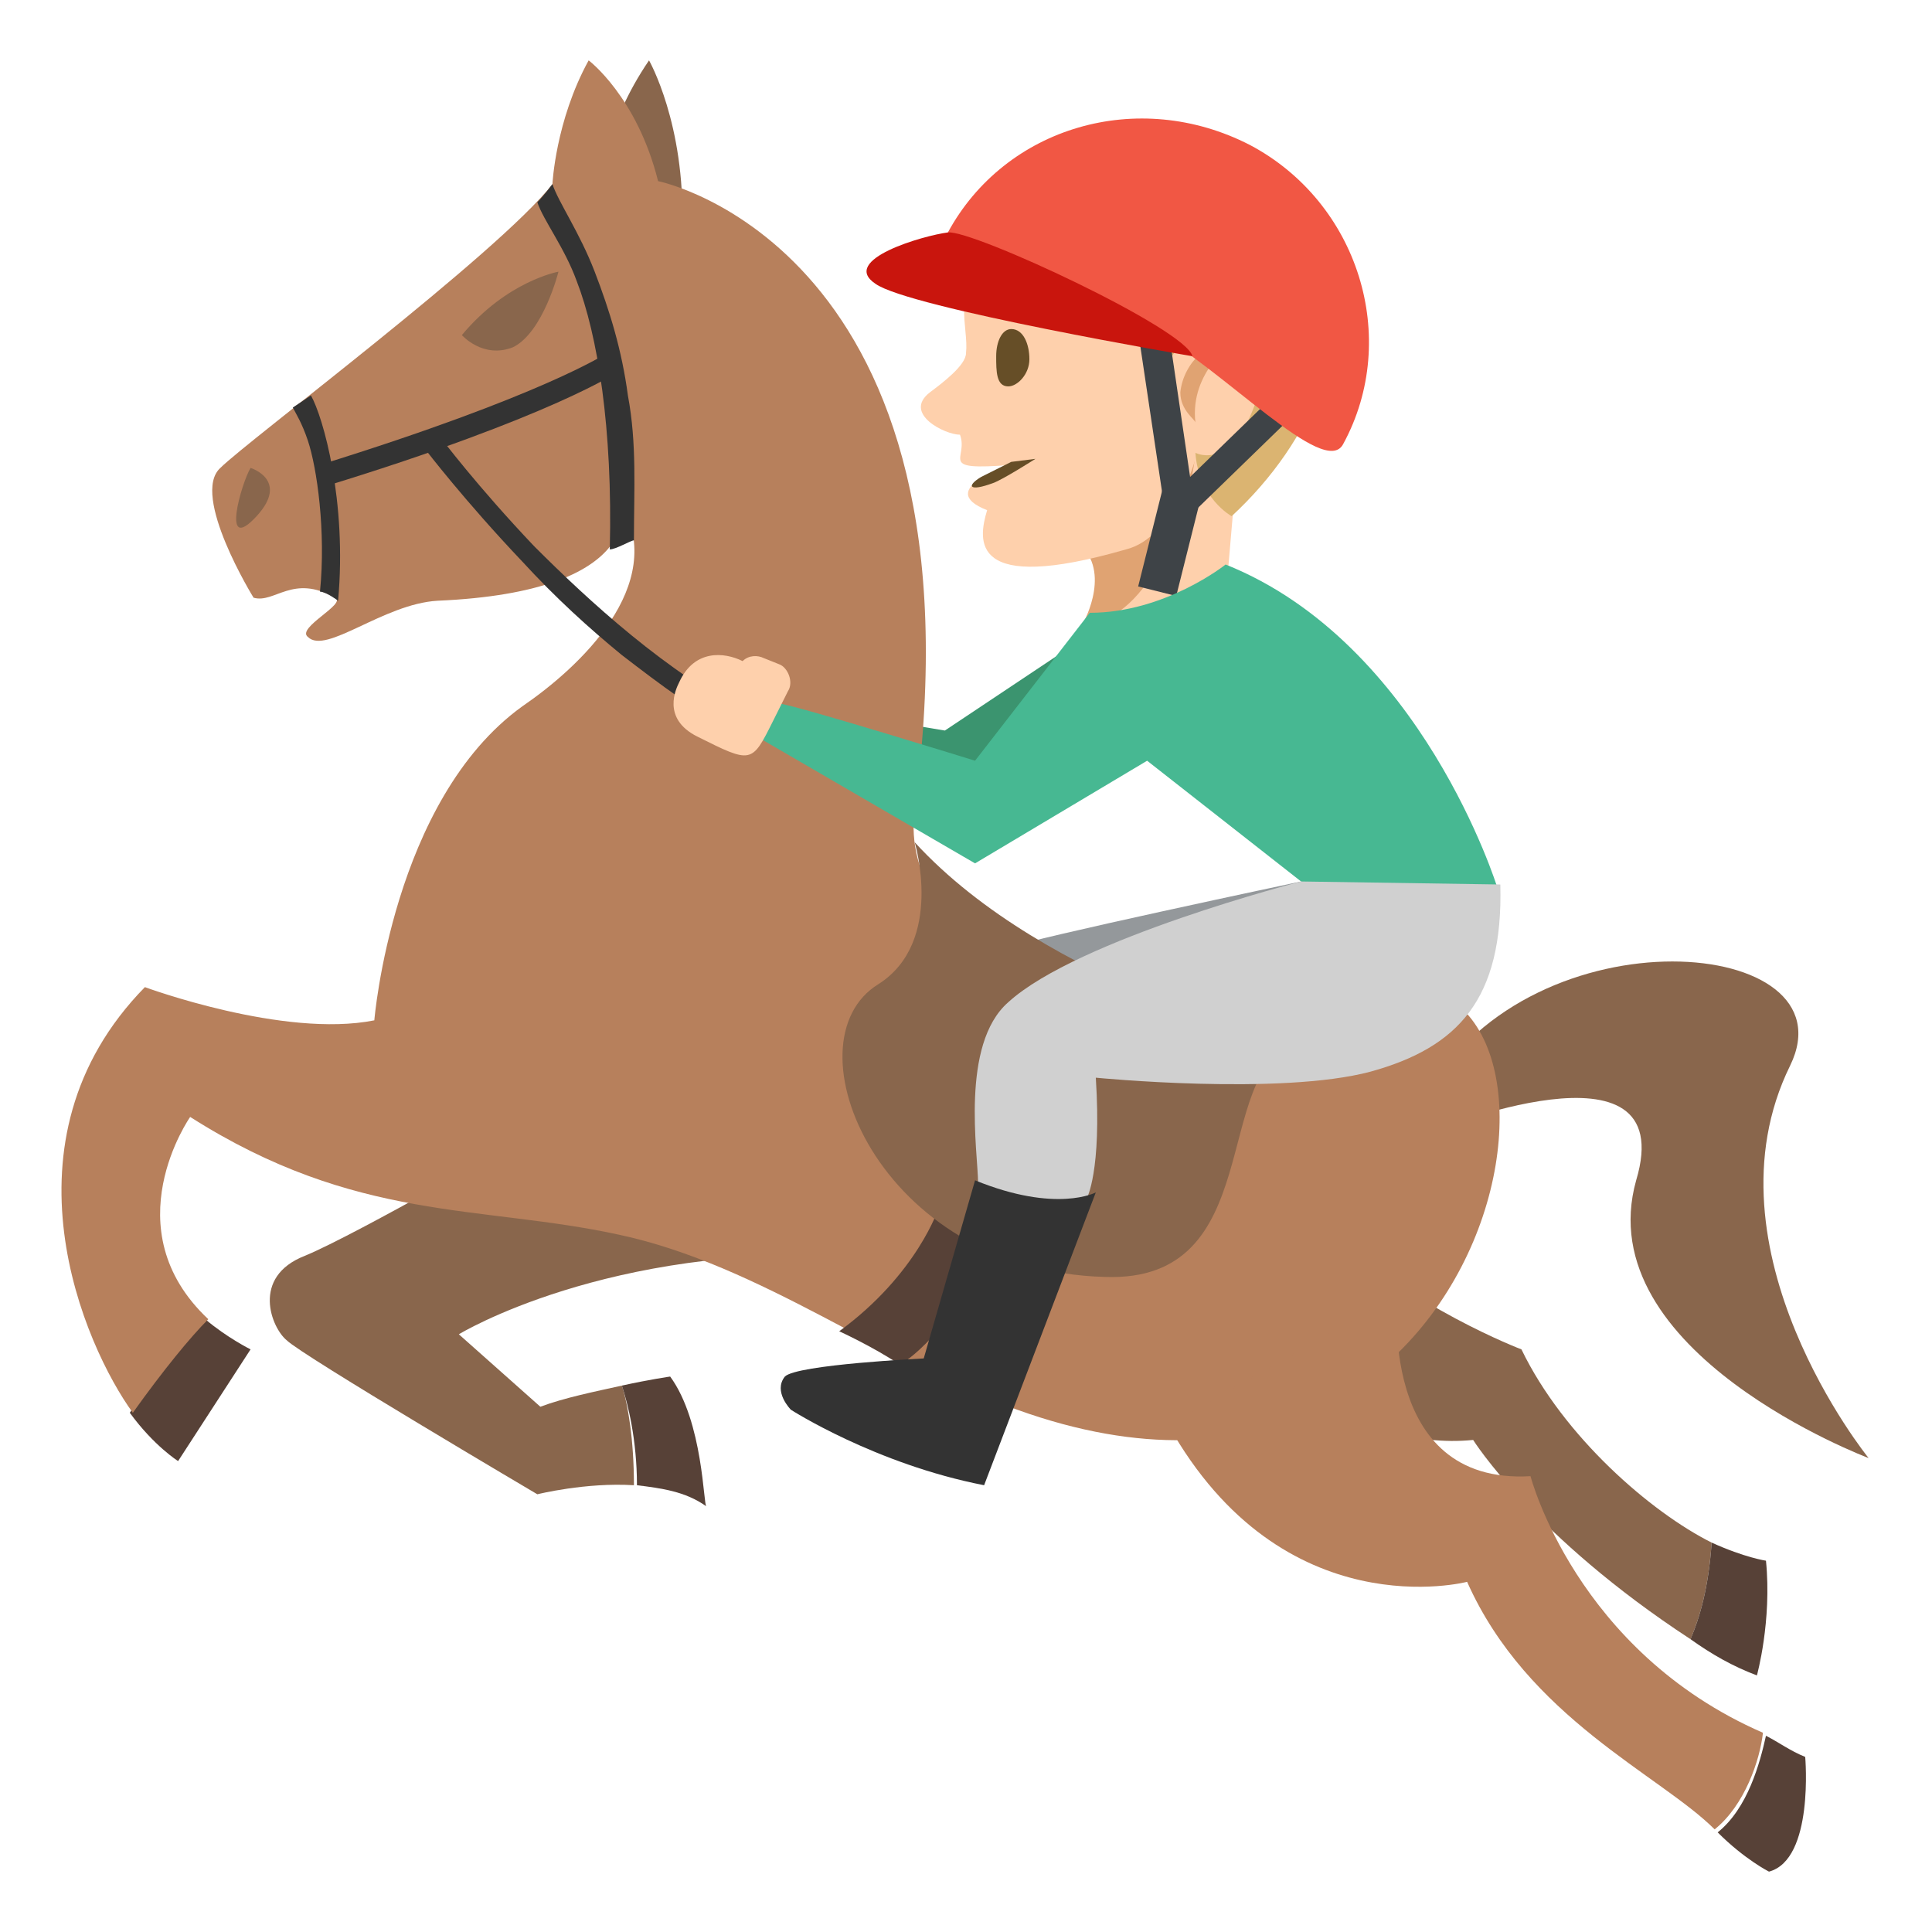
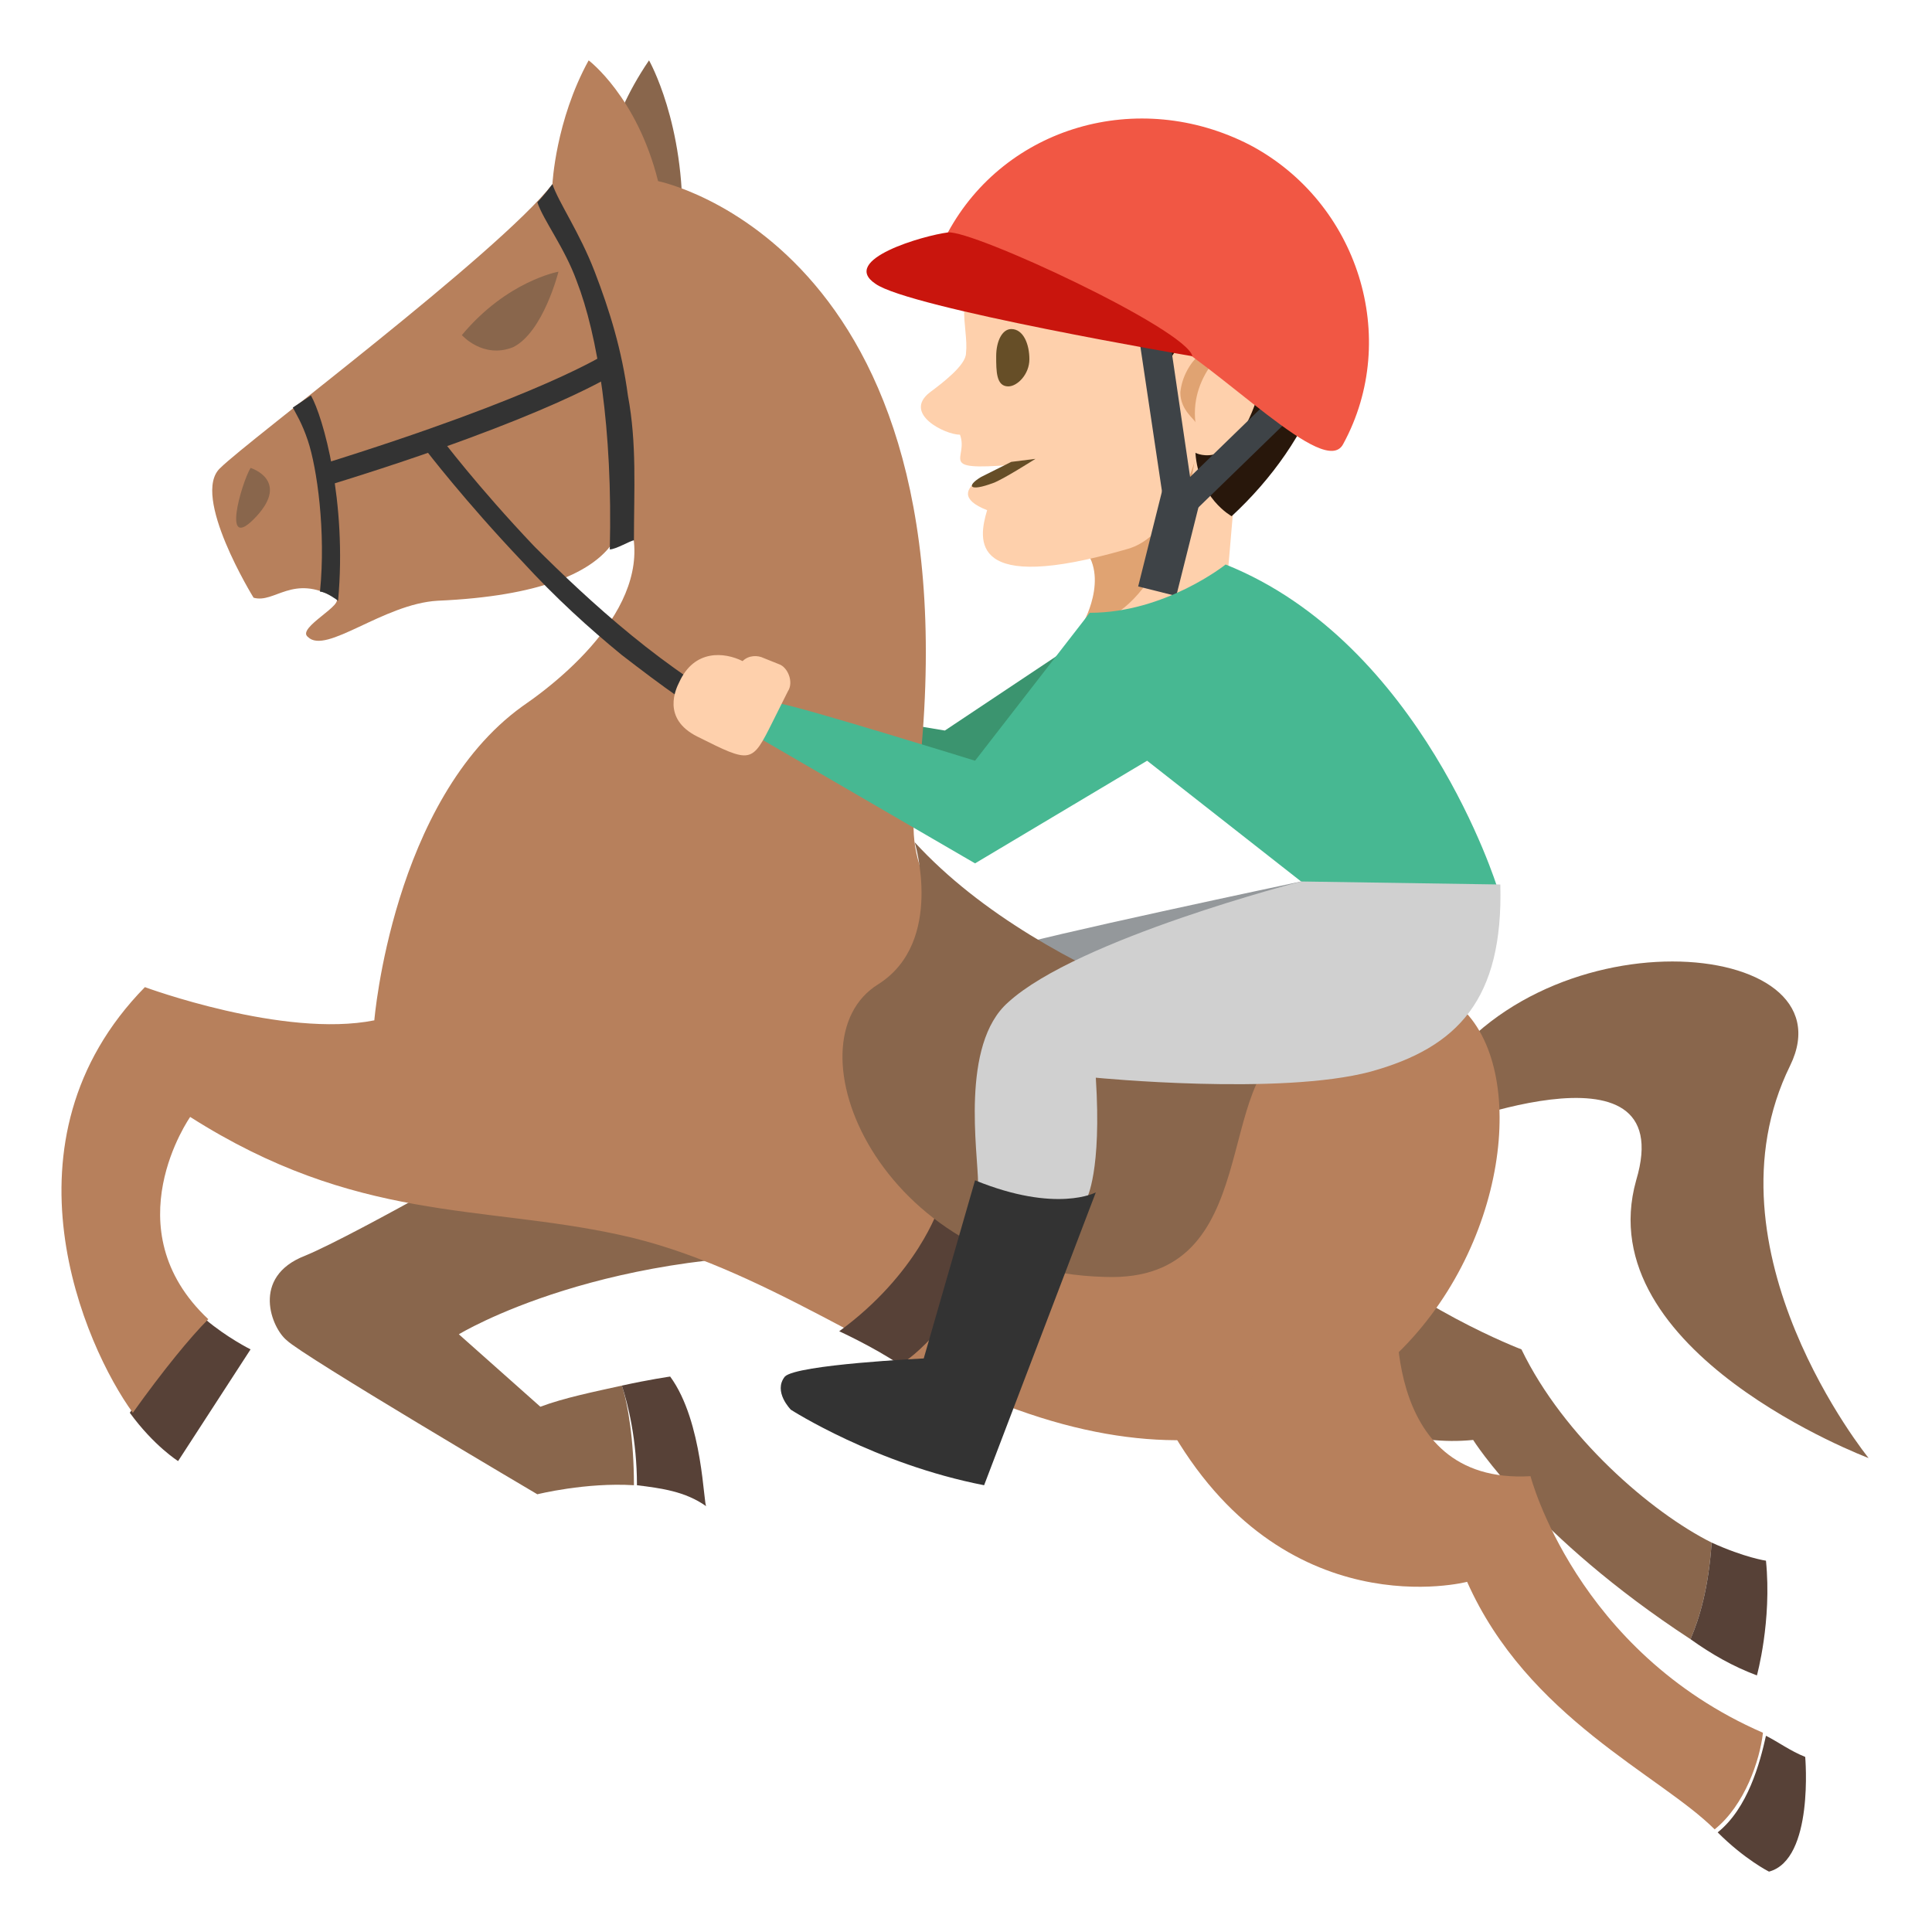
<svg xmlns="http://www.w3.org/2000/svg" viewBox="0 0 64 64" enable-background="new 0 0 64 64">
  <path fill="#fed0ac" d="m38.9 15l2.2-1-.6 7-4.5-.4z" />
  <path d="m35.6 17.9c1.3.9.3 2.7.3 2.7 1.9.2 3.5-3.4 3.7-5.6l-4 2.9" fill="#e0a372" />
  <path d="m41.1 5.9l-8.4 2.1c-1.2 1.8-.6 2.8-.7 3.7 0 .4-.8 1-1.2 1.3-.9.7.5 1.4 1 1.4.3.8-.8 1.2 1.7 1 0 0-2.6.8-.8 1.5-.3 1-.6 2.8 4.6 1.3 1.6-.4 2.3-3 2.3-3l2.6-.2-1.1-9.1" fill="#fed0ac" />
-   <path d="m35.4 4.7c5.5-1.3 8.1 1.7 8.5 3 1.1 3.4-.4 6.9-3.1 9.4 0 0-1.1-.6-1.2-2.1 0 0 1.3.7 2.1-2 .7-2.3-1.7-3.8-3.2-.6h-.3c-.6-1.7.9-3.6-.9-4.4-1.6-.7-4.7.5-4.7.5-.5-1.1.6-3.2 2.8-3.8" fill="#dbb471" />
+   <path d="m35.4 4.7c5.5-1.3 8.1 1.7 8.5 3 1.1 3.4-.4 6.9-3.1 9.4 0 0-1.1-.6-1.2-2.1 0 0 1.3.7 2.1-2 .7-2.3-1.7-3.8-3.2-.6h-.3c-.6-1.7.9-3.6-.9-4.4-1.6-.7-4.7.5-4.7.5-.5-1.1.6-3.2 2.8-3.8" fill="#28170b" />
  <path d="m34.1 11.9c0 .5-.4.9-.7.9-.4 0-.4-.5-.4-1 0-.5.2-.9.5-.9.4 0 .6.5.6 1" fill="#664e27" />
  <path d="m39.1 13c.1-1 1-1.8 1.8-1.7 0 0-1.5 1-1.3 2.7 0-.1-.5-.4-.5-1" fill="#e0a372" />
  <path d="m34.3 15.2c0 0-1.1.7-1.4.8-.8.3-.9.1-.4-.2.4-.2 1-.5 1-.5l.8-.1" fill="#664e27" />
  <g fill="#3e4347">
    <path d="m39.6 17h-1l-1-6.7 1-.1z" />
    <path d="m39.4 17.1l-.8-.5 3.5-3.4.8.5z" />
    <path transform="matrix(.243-.97.97.243 12.1253 51.1616)" d="m37 17.1h3.7v1.3h-3.7z" />
  </g>
  <path d="m44.5 14.7c-.6 1.2-4-2.5-6.4-3.8-2.6-1.4-7.2-2.2-6.7-3.2 1.9-3.5 6.3-4.8 10-2.9 3.6 1.9 5 6.4 3.1 9.9" fill="#f15744" />
  <path fill="#3b946f" d="m36.1 21l-4.8 3.2-1.2-.2.1 1.2 2.5 1 5-3.8z" />
  <path d="m43.1 29.2c0 0-9 1.9-9.7 2.2-.7.3-1.2.6-2.1 1.7l2 2.4c0 0 9.3-4.8 9.8-6.3" fill="#94989b" />
  <g fill="#89664c">
    <path d="m59.3 35.3c2.1-4.3-8.5-5.2-12 .9l.1 1.3c0 0 8.3-3.4 6.8 1.6-1.6 5.7 7.7 9.2 7.7 9.2s-5.6-6.9-2.6-13" />
    <path d="M20,5.9c0,0,0-1.7,1.5-3.9c0,0,1.2,2.1,1.1,5.5L20,5.9z" />
  </g>
  <path d="m5.9 48.4l2.4-3.7c0 0-.8-.4-1.5-1-.6.6-1.6 1.7-2.5 3.1.8 1.1 1.6 1.6 1.6 1.6" fill="#574137" />
  <path d="m20.6 45.9c-.9.2-1.9.4-2.7.7l-2.7-2.4c0 0 4.9-3 13.1-2.6 0 0-6.3-6.5-10.6-4.1 0 0-5.9 3.4-7.6 4.1-1.8.7-1.1 2.4-.6 2.8.5.5 8.3 5.1 8.3 5.1s1.6-.4 3.2-.3c0-1.5-.2-2.7-.4-3.3" fill="#89664c" />
  <path d="m22.2 45.6c0 0-.7.1-1.6.3.2.6.5 1.8.5 3.3.8.1 1.6.2 2.3.7-.1 0-.1-2.8-1.2-4.3" fill="#574137" />
  <path d="m44 40.7l-3.2 4.1c0 0 4.1 3.3 8 2.9 0 0 2 3.2 7.2 6.6.3-.7.6-1.7.7-3.2-2-1-4.9-3.5-6.3-6.4 0 0-3.7-1.4-6.4-4" fill="#89664c" />
  <path d="m56 54.3c.7.5 1.4.9 2.2 1.2 0 0 .5-1.8.3-3.8 0 0-.7-.1-1.8-.6-.1 1.5-.4 2.5-.7 3.2" fill="#574137" />
  <g fill="#b7805c">
    <path d="m45.3 32.8c-8.9 2.3-15.6-1.4-15-6 2.5-18.6-8.5-20.8-8.5-20.8-.7-2.8-2.3-4-2.3-4-1.1 2-1.2 4.1-1.2 4.1-1.8 2.3-10.1 8.5-11 9.4-1 .9 1.1 4.3 1.1 4.3.7.2 1.3-.8 2.7 0 .4.2-1.3 1-.9 1.3.6.6 2.5-1.1 4.3-1.2 6.9-.3 6.1-3.2 6.1-3.2 1.5 2.7-1.4 5.4-3.3 6.7-4.3 3.1-4.9 10.4-4.9 10.4-3 .6-7.6-1.1-7.6-1.1-5 5.1-2 11.9-.4 14.1 1-1.4 1.9-2.5 2.5-3.1-3.2-3-.6-6.7-.6-6.7 5.5 3.5 9.6 2.9 14.2 3.9 4.7 1 8.9 4.3 13.2 5.8 16.4 5.9 20-16.1 11.6-13.9" />
    <path d="m38.7 47.2c3.8 6.8 9.9 5.2 9.9 5.2 2 4.5 6.4 6.4 8.2 8.2 1-.8 1.5-2.3 1.6-3.2-6.2-2.7-7.7-8.5-7.7-8.5-5.1.3-4.4-6-4.4-6l-7.6 4.3" />
  </g>
  <g fill="#574137">
    <path d="m58.6 62c1.5-.4 1.2-3.8 1.2-3.8-.5-.2-.9-.5-1.3-.7-.2.9-.6 2.4-1.6 3.2.9.9 1.7 1.3 1.7 1.3" />
    <path d="m31.1 40c0 0-.7 2.2-3.3 4.1 0 0 1.1.5 2 1.1 0 0 1.2-.5 3.3-4l-2-1.2" />
  </g>
  <path d="m30.3 27.9c0 0 1 3.3-1.2 4.7-3.1 1.9 0 9.5 7.5 9.7 5.4.2 3.5-6.8 6.3-7.7 0 0-8.2-1.9-12.6-6.7" fill="#89664c" />
  <g fill="#333">
    <path d="m10.8 16.1l-.2-.7c7.4-2.3 9.5-3.7 9.5-3.7l.4.6c0 0-2.2 1.5-9.7 3.8" />
    <path d="m20.8 13.1c-.2-1.5-.6-2.8-1.1-4.1-.5-1.3-1.2-2.3-1.4-2.9 0 0-.3.4-.5.6.2.6.9 1.5 1.3 2.6.7 1.8 1.2 4.9 1.1 8.9.2 0 .7-.3.8-.3 0-1.7.1-3.2-.2-4.8" />
    <path d="m10.6 19.6c.2 0 .6.3.6.3.3-3.3-.5-6.1-.9-6.8l-.6.4c.1.2.3.5.5 1.1.3.9.6 3 .4 5" />
  </g>
  <g fill="#89664c">
    <path d="m15.3 11.1c0 0 .7.8 1.7.4 1-.5 1.5-2.5 1.5-2.5s-1.7.3-3.2 2.1" />
    <path d="m8.3 15.5c0 0 1.3.4.2 1.6-1.2 1.3-.5-1.1-.2-1.6" />
  </g>
  <path d="m24.9 23.7c-2.8-1.4-5.4-3.8-7.2-5.6-1.9-2-3.1-3.6-3.1-3.6l-.5.4c0 0 1.3 1.7 3.2 3.7 1.1 1.2 2.2 2.2 3.3 3.1 1.3 1 2.5 1.9 3.7 2.5.3-.2.6-.5.6-.5" fill="#333" />
  <path d="m32.3 25.2c0 0-5.8-1.8-6.5-1.9 0 0-.1.4-.9 1l7.4 4.3 5.7-3.4 5.1 4c0 0 2.6 1.4 6.5.2 0 0-2.5-8.1-9-10.7 0 0-2 1.6-4.5 1.6l-3.8 4.9" fill="#47b892" />
  <path d="m43.1 29.2c0 0-7.4 1.9-9.7 4-1.6 1.4-1 5-1 6 0 0 1.9 1.2 3.6.5 0 0 .5-.9.3-4 0 0 6.1.6 9.1-.2 2.9-.8 4.4-2.4 4.3-6.2l-6.6-.1" fill="#d0d0d0" />
  <path d="m30.6 45c0 0-4.2.2-4.6.6-.4.5.2 1.1.2 1.1s2.8 1.8 6.4 2.5l3.7-9.7c0 0-1.3.7-4-.4l-1.7 5.9" fill="#333" />
  <path d="m25.6 23.9l.5-1c.2-.3 0-.8-.3-.9l-.5-.2c-.2-.1-.5-.1-.7.1-.6-.3-1.6-.4-2.1.7-.1.2-.6 1.2.6 1.8 1.8.9 1.8.9 2.5-.5" fill="#fed0ac" />
  <path d="m39.5 11.8c0 0-9.4-1.6-10.5-2.4-1.2-.8 1.6-1.6 2.4-1.7.8-.1 7.9 3.2 8.1 4.1" fill="#c9150d" />
</svg>
